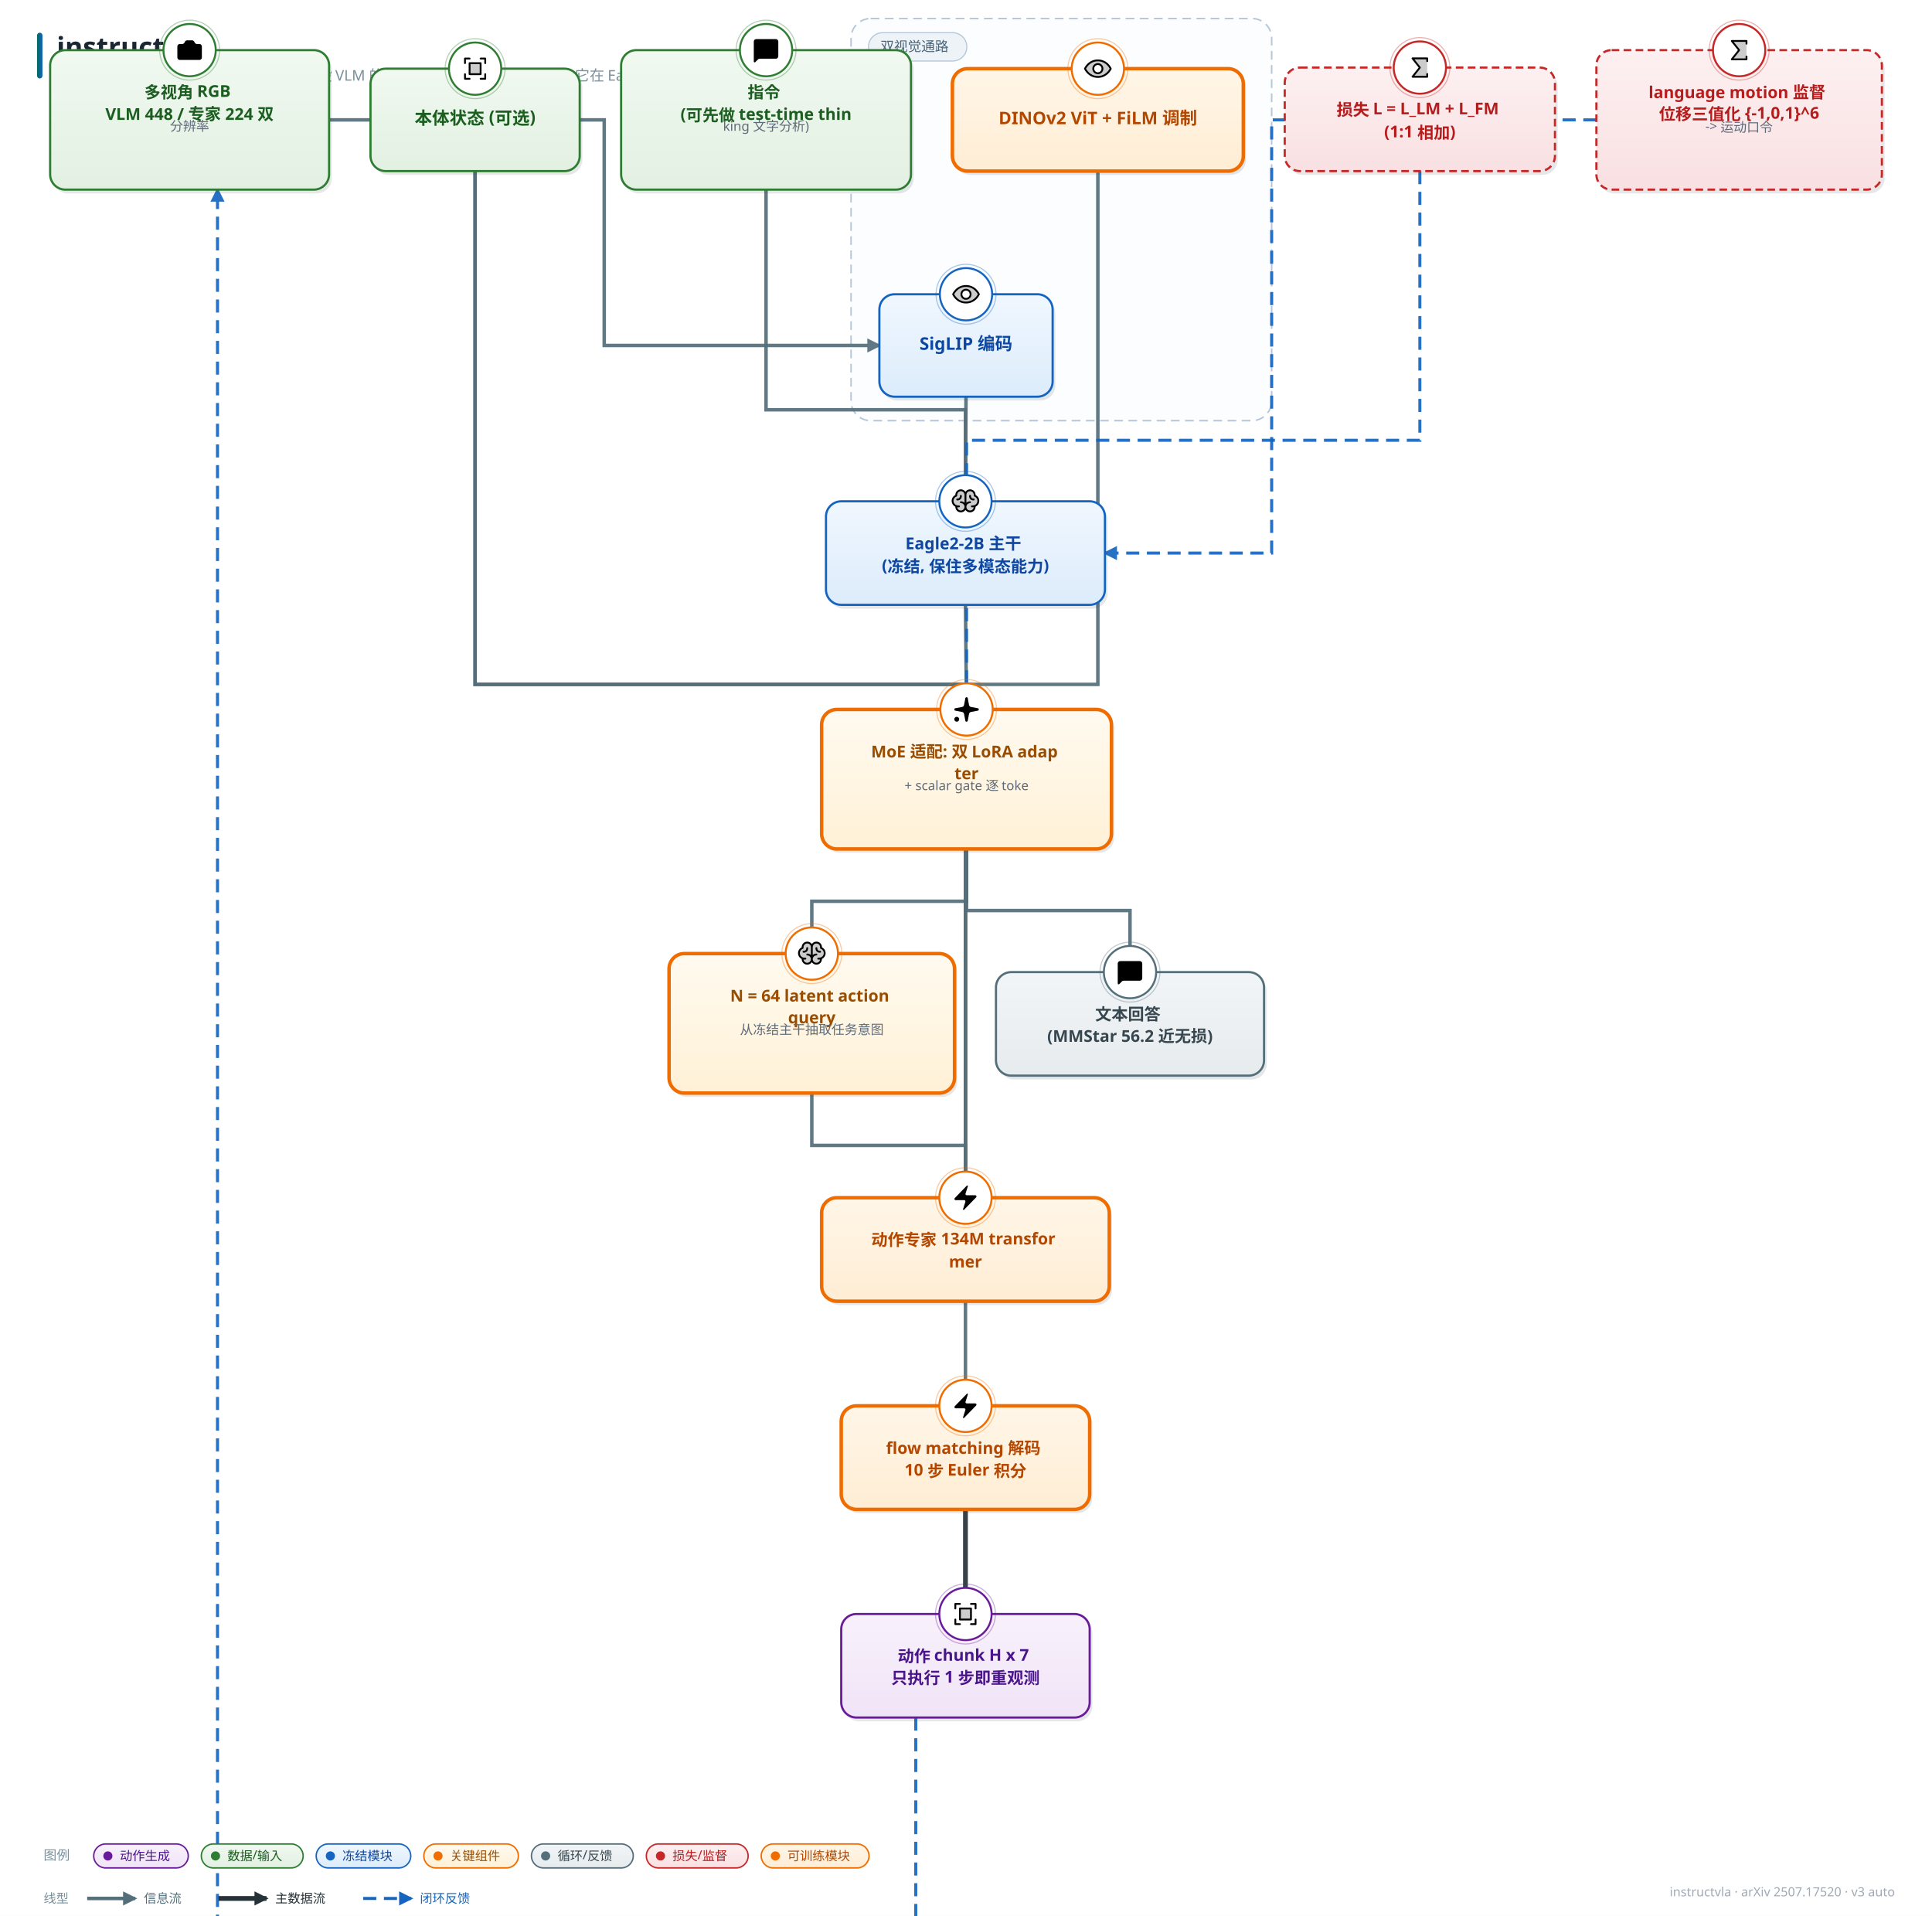
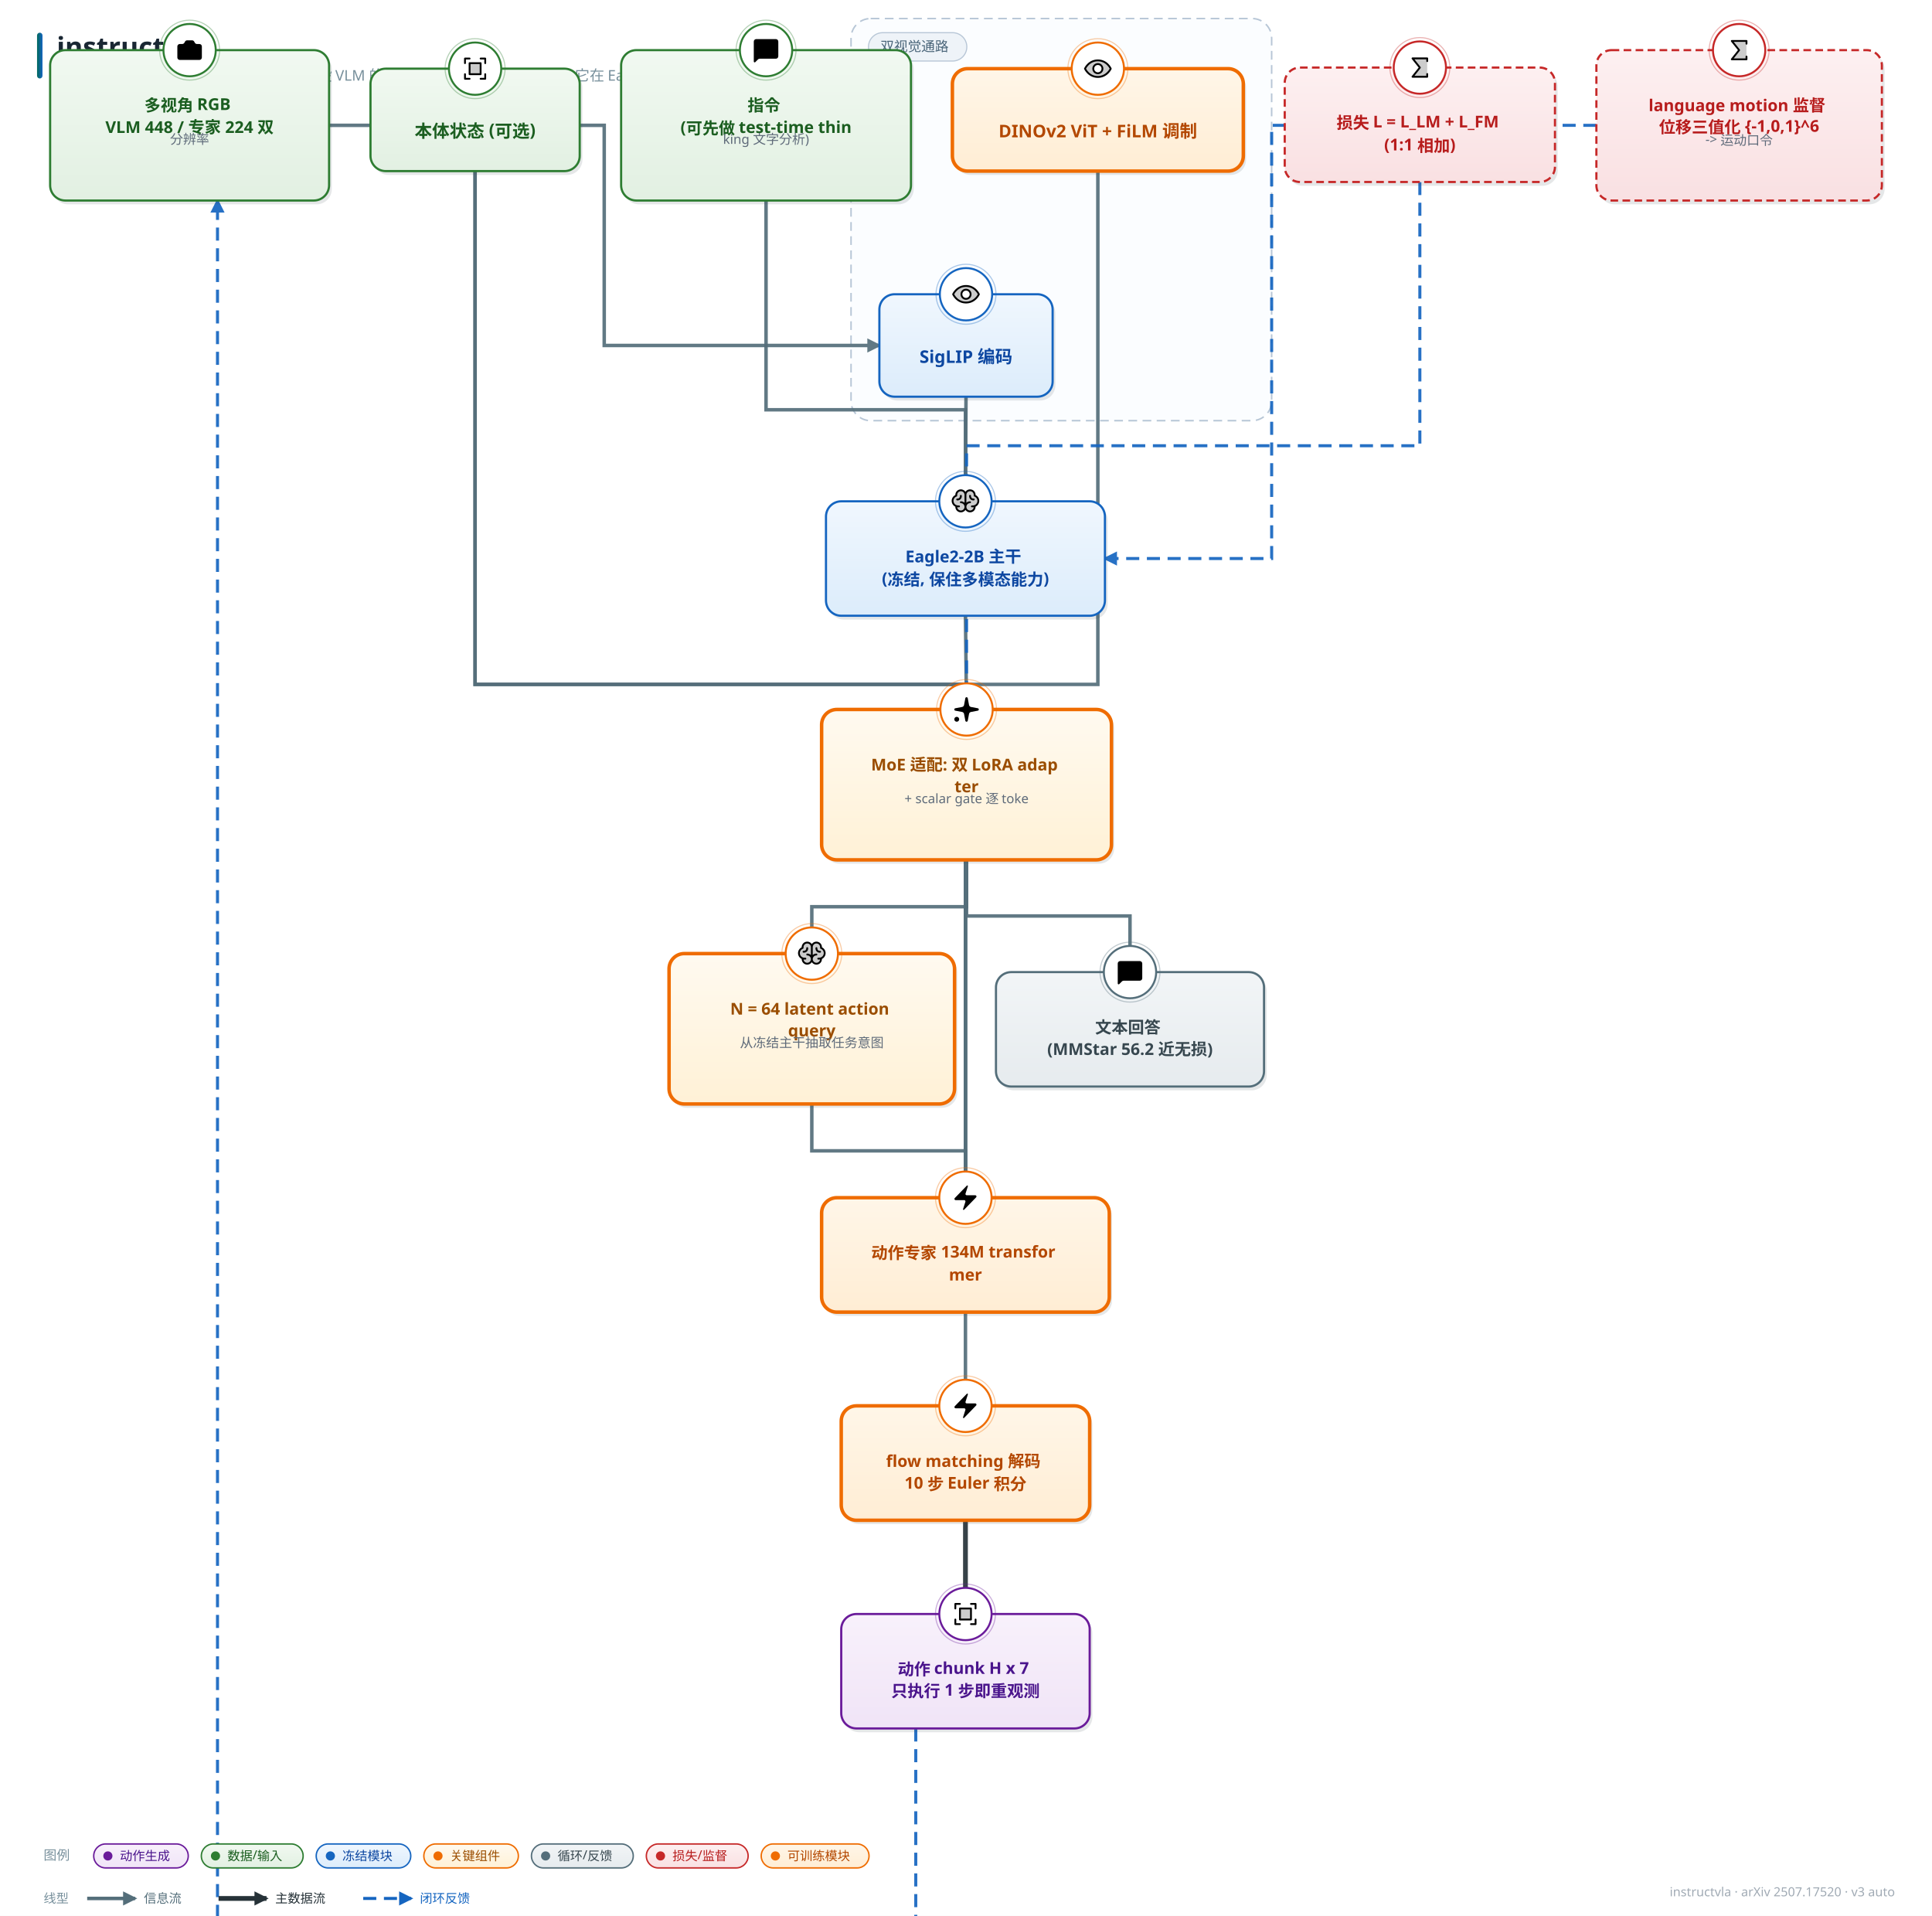
<svg xmlns="http://www.w3.org/2000/svg" width="1773" height="1758" viewBox="0 0 1773 1758" font-family="'PingFang SC','Hiragino Sans GB','Microsoft YaHei','Segoe UI',sans-serif">
  <style>text{font-family:'PingFang SC','Hiragino Sans GB','Microsoft YaHei','Segoe UI',sans-serif;} .lbl{font-weight:700;}</style>
  <defs>
    <linearGradient id="g-data" x1="0" y1="0" x2="0" y2="1">
      <stop offset="0" stop-color="#f1f9f1" />
      <stop offset="1" stop-color="#e2f0e2" />
    </linearGradient>
    <linearGradient id="g-frozen" x1="0" y1="0" x2="0" y2="1">
      <stop offset="0" stop-color="#f0f7fe" />
      <stop offset="1" stop-color="#dcecfb" />
    </linearGradient>
    <linearGradient id="g-train" x1="0" y1="0" x2="0" y2="1">
      <stop offset="0" stop-color="#fff6e8" />
      <stop offset="1" stop-color="#ffedd4" />
    </linearGradient>
    <linearGradient id="g-loss" x1="0" y1="0" x2="0" y2="1">
      <stop offset="0" stop-color="#fdf0f1" />
      <stop offset="1" stop-color="#f9e0e2" />
    </linearGradient>
    <linearGradient id="g-act" x1="0" y1="0" x2="0" y2="1">
      <stop offset="0" stop-color="#f8f1fb" />
      <stop offset="1" stop-color="#f0e4f7" />
    </linearGradient>
    <linearGradient id="g-loop" x1="0" y1="0" x2="0" y2="1">
      <stop offset="0" stop-color="#f2f5f7" />
      <stop offset="1" stop-color="#e6ebee" />
    </linearGradient>
    <linearGradient id="g-env" x1="0" y1="0" x2="0" y2="1">
      <stop offset="0" stop-color="#eef8f6" />
      <stop offset="1" stop-color="#dcf0ec" />
    </linearGradient>
    <linearGradient id="g-mem" x1="0" y1="0" x2="0" y2="1">
      <stop offset="0" stop-color="#fffef0" />
      <stop offset="1" stop-color="#fdf6d8" />
    </linearGradient>
    <linearGradient id="g-reward" x1="0" y1="0" x2="0" y2="1">
      <stop offset="0" stop-color="#fdf2f7" />
      <stop offset="1" stop-color="#f9e2ed" />
    </linearGradient>
    <linearGradient id="g-key" x1="0" y1="0" x2="0" y2="1">
      <stop offset="0" stop-color="#fffaf0" />
      <stop offset="1" stop-color="#fff1d6" />
    </linearGradient>
    <linearGradient id="g-title" x1="0" y1="0" x2="1" y2="0">
      <stop offset="0" stop-color="#00695c" />
      <stop offset="1" stop-color="#1565c0" />
    </linearGradient>
    <marker id="arr-main" viewBox="0 0 10 10" refX="8.5" refY="5" markerWidth="13" markerHeight="13" markerUnits="userSpaceOnUse" orient="auto-start-reverse">
      <path d="M0 0 L10 5 L0 10 z" fill="#546e7a" />
    </marker>
    <marker id="arr-thick" viewBox="0 0 10 10" refX="8.5" refY="5" markerWidth="13" markerHeight="13" markerUnits="userSpaceOnUse" orient="auto-start-reverse">
      <path d="M0 0 L10 5 L0 10 z" fill="#263238" />
    </marker>
    <marker id="arr-thin" viewBox="0 0 10 10" refX="8.5" refY="5" markerWidth="13" markerHeight="13" markerUnits="userSpaceOnUse" orient="auto-start-reverse">
      <path d="M0 0 L10 5 L0 10 z" fill="#9fb0bb" />
    </marker>
    <marker id="arr-fb" viewBox="0 0 10 10" refX="8.5" refY="5" markerWidth="13" markerHeight="13" markerUnits="userSpaceOnUse" orient="auto-start-reverse">
      <path d="M0 0 L10 5 L0 10 z" fill="#1565c0" />
    </marker>
    <marker id="arr-loss" viewBox="0 0 10 10" refX="8.5" refY="5" markerWidth="13" markerHeight="13" markerUnits="userSpaceOnUse" orient="auto-start-reverse">
      <path d="M0 0 L10 5 L0 10 z" fill="#c62828" />
    </marker>
  </defs>
  <rect width="1773" height="1758" fill="#ffffff" />
  <rect x="34" y="30" width="5" height="42" rx="2.5" fill="url(#g-title)" />
  <text x="52" y="52" font-size="25" font-weight="800" fill="#1a2733">instructvla</text>
  <text x="52" y="74" font-size="13.5" fill="#78909c">InstructVLA 回答「VLA 微调是否必然摧毁 VLM 的多模态推理」这一开放问题：它在 Eagle2-2B 主干上加 $N{=}64$ 个可学习 latent act</text>
  <text x="1739" y="1740" font-size="11.5" fill="#a0aab4" text-anchor="end">instructvla · arXiv 2507.17520 · v3 auto</text>
  <rect x="781" y="17" width="386" height="369" rx="18" fill="#fbfdff" stroke="#b7c6d6" stroke-width="1.4" stroke-dasharray="8 5" />
  <rect x="797" y="30" width="90.25" height="26" rx="13" fill="#eef3f8" stroke="#b7c6d6" />
  <text x="808" y="47" font-size="12.5" fill="#4a6579">双视觉通路</text>
-   <path d="M 302.0 110.0 L 554.5 110.0 L 554.5 317.0 L 807.0 317.0" fill="none" stroke="#546e7a" stroke-width="3.2" marker-end="url(#arr-main)" opacity="0.92" />
-   <path d="M 703.0 174.0 L 703.0 376.0 L 886.0 376.0 L 886.0 460.0" fill="none" stroke="#546e7a" stroke-width="3.2" marker-end="url(#arr-main)" opacity="0.92" />
+   <path d="M 302.0 115.0 L 554.5 115.0 L 554.5 317.0 L 807.0 317.0" fill="none" stroke="#546e7a" stroke-width="3.2" marker-end="url(#arr-main)" opacity="0.92" />
+   <path d="M 703.0 184.0 L 703.0 376.0 L 886.0 376.0 L 886.0 460.0" fill="none" stroke="#546e7a" stroke-width="3.2" marker-end="url(#arr-main)" opacity="0.92" />
  <path d="M 436.0 157.0 L 436.0 628.0 L 886.0 628.0 L 886.0 1099.0" fill="none" stroke="#546e7a" stroke-width="3.2" marker-end="url(#arr-main)" opacity="0.92" />
  <path d="M 886.5 364.0 L 886.0 460.0" fill="none" stroke="#546e7a" stroke-width="3.2" marker-end="url(#arr-main)" opacity="0.92" />
-   <path d="M 886.0 555.0 L 887.0 651.0" fill="none" stroke="#546e7a" stroke-width="3.2" marker-end="url(#arr-main)" opacity="0.92" />
-   <path d="M 887.0 779.0 L 887.0 835.5 L 1037.0 835.5 L 1037.0 892.0" fill="none" stroke="#546e7a" stroke-width="3.2" marker-end="url(#arr-main)" opacity="0.92" />
-   <path d="M 887.0 779.0 L 887.0 827.0 L 745.0 827.0 L 745.0 875.0" fill="none" stroke="#546e7a" stroke-width="3.2" marker-end="url(#arr-main)" opacity="0.92" />
+   <path d="M 886.0 565.0 L 887.0 651.0" fill="none" stroke="#546e7a" stroke-width="3.2" marker-end="url(#arr-main)" opacity="0.92" />
+   <path d="M 887.0 789.0 L 887.0 840.5 L 1037.0 840.5 L 1037.0 892.0" fill="none" stroke="#546e7a" stroke-width="3.2" marker-end="url(#arr-main)" opacity="0.92" />
+   <path d="M 887.0 789.0 L 887.0 832.0 L 745.0 832.0 L 745.0 875.0" fill="none" stroke="#546e7a" stroke-width="3.2" marker-end="url(#arr-main)" opacity="0.92" />
  <path d="M 1007.5 157.0 L 1007.5 628.0 L 886.0 628.0 L 886.0 1099.0" fill="none" stroke="#546e7a" stroke-width="3.2" marker-end="url(#arr-main)" opacity="0.92" />
-   <path d="M 745.0 1003.0 L 745.0 1051.0 L 886.0 1051.0 L 886.0 1099.0" fill="none" stroke="#546e7a" stroke-width="3.2" marker-end="url(#arr-main)" opacity="0.92" />
+   <path d="M 745.0 1013.0 L 745.0 1056.0 L 886.0 1056.0 L 886.0 1099.0" fill="none" stroke="#546e7a" stroke-width="3.2" marker-end="url(#arr-main)" opacity="0.92" />
  <path d="M 436.0 157.0 L 436.0 628.0 L 886.0 628.0 L 886.0 1099.0" fill="none" stroke="#546e7a" stroke-width="3.2" marker-end="url(#arr-main)" opacity="0.92" />
-   <path d="M 886.0 1194.0 L 886.0 1290.0" fill="none" stroke="#546e7a" stroke-width="3.2" marker-end="url(#arr-main)" opacity="0.92" />
-   <path d="M 886.0 1385.0 L 886.0 1481.0" fill="none" stroke="#263238" stroke-width="4.4" marker-end="url(#arr-thick)" opacity="0.92" />
-   <path d="M 840.4 1576.0 L 840.4 3062.0 L 199.6 3062.0 L 199.6 174.0" fill="none" stroke="#1565c0" stroke-width="2.8" stroke-dasharray="12 7" marker-end="url(#arr-fb)" opacity="0.92" />
-   <path d="M 1303.0 157.0 L 1303.0 404.0 L 887.0 404.0 L 887.0 651.0" fill="none" stroke="#1565c0" stroke-width="2.8" stroke-dasharray="12 7" marker-end="url(#arr-fb)" opacity="0.92" />
-   <path d="M 1465.0 110.0 L 1167.0 110.0 L 1167.0 507.5 L 1014.0 507.5" fill="none" stroke="#1565c0" stroke-width="2.8" stroke-dasharray="12 7" marker-end="url(#arr-fb)" opacity="0.92" />
-   <rect x="48.5" y="49.5" width="256" height="128" rx="14" fill="#37474f" opacity="0.13" />
-   <rect x="46" y="46" width="256" height="128" rx="14" fill="url(#g-data)" stroke="#2e7d32" stroke-width="2.0" />
+   <path d="M 886.0 1204.0 L 886.0 1290.0" fill="none" stroke="#546e7a" stroke-width="3.2" marker-end="url(#arr-main)" opacity="0.92" />
+   <path d="M 886.0 1395.0 L 886.0 1481.0" fill="none" stroke="#263238" stroke-width="4.4" marker-end="url(#arr-thick)" opacity="0.92" />
+   <path d="M 840.4 1586.0 L 840.4 3072.0 L 199.6 3072.0 L 199.6 184.0" fill="none" stroke="#1565c0" stroke-width="2.8" stroke-dasharray="12 7" marker-end="url(#arr-fb)" opacity="0.92" />
+   <path d="M 1303.0 167.0 L 1303.0 409.0 L 887.0 409.0 L 887.0 651.0" fill="none" stroke="#1565c0" stroke-width="2.8" stroke-dasharray="12 7" marker-end="url(#arr-fb)" opacity="0.92" />
+   <path d="M 1465.0 115.0 L 1167.0 115.0 L 1167.0 512.5 L 1014.0 512.5" fill="none" stroke="#1565c0" stroke-width="2.8" stroke-dasharray="12 7" marker-end="url(#arr-fb)" opacity="0.92" />
+   <rect x="48.5" y="49.5" width="256" height="138" rx="14" fill="#37474f" opacity="0.13" />
+   <rect x="46" y="46" width="256" height="138" rx="14" fill="url(#g-data)" stroke="#2e7d32" stroke-width="2.0" />
  <circle cx="174.0" cy="46" r="24" fill="#ffffff" stroke="#2e7d32" stroke-width="1.8" />
  <circle cx="174.0" cy="46" r="27.5" fill="none" stroke="#2e7d32" stroke-width="1" opacity="0.35" />
  <g transform="translate(160.5,32.5) scale(1.125)">
    <path d="M13.997 4a2 2 0 0 1 1.76 1.05l.486.9A2 2 0 0 0 18.003 7H20a2 2 0 0 1 2 2v9a2 2 0 0 1-2 2H4a2 2 0 0 1-2-2V9a2 2 0 0 1 2-2h1.997a2 2 0 0 0 1.759-1.048l.489-.904A2 2 0 0 1 10.004 4z" />
    <circle cx="12" cy="13" r="3" />
  </g>
-   <text x="174.0" y="90" font-size="15" class="lbl" fill="#1b5e20" text-anchor="middle">
+   <text x="174.0" y="102" font-size="15" class="lbl" fill="#1b5e20" text-anchor="middle">
    <tspan x="174.0" dy="0">多视角 RGB</tspan>
    <tspan x="174.0" dy="20">VLM 448 / 专家 224 双</tspan>
  </text>
-   <text x="174.0" y="120" font-size="12" fill="#5f6b7a" text-anchor="middle">分辨率</text>
+   <text x="174.0" y="132" font-size="12" fill="#5f6b7a" text-anchor="middle">分辨率</text>
  <rect x="809.5" y="273.5" width="159" height="94" rx="14" fill="#37474f" opacity="0.13" />
  <rect x="807" y="270" width="159" height="94" rx="14" fill="url(#g-frozen)" stroke="#1565c0" stroke-width="2.0" />
  <circle cx="886.5" cy="270" r="24" fill="#ffffff" stroke="#1565c0" stroke-width="1.8" />
  <circle cx="886.5" cy="270" r="27.5" fill="none" stroke="#1565c0" stroke-width="1" opacity="0.35" />
  <g transform="translate(873.0,256.5) scale(0.1055)">
    <path d="M128,56C48,56,16,128,16,128s32,72,112,72,112-72,112-72S208,56,128,56Zm0,112a40,40,0,1,1,40-40A40,40,0,0,1,128,168Z" opacity="0.2" />
    <path d="M247.31,124.76c-.35-.79-8.82-19.58-27.65-38.41C194.57,61.26,162.88,48,128,48S61.43,61.26,36.34,86.35C17.51,105.18,9,124,8.69,124.76a8,8,0,0,0,0,6.5c.35.79,8.82,19.57,27.65,38.4C61.43,194.74,93.12,208,128,208s66.57-13.26,91.66-38.34c18.83-18.83,27.3-37.61,27.65-38.4A8,8,0,0,0,247.31,124.76ZM128,192c-30.78,0-57.67-11.19-79.93-33.25A133.47,133.47,0,0,1,25,128,133.33,133.33,0,0,1,48.07,97.25C70.33,75.19,97.22,64,128,64s57.67,11.19,79.93,33.25A133.46,133.46,0,0,1,231.05,128C223.84,141.46,192.43,192,128,192Zm0-112a48,48,0,1,0,48,48A48.05,48.05,0,0,0,128,80Zm0,80a32,32,0,1,1,32-32A32,32,0,0,1,128,160Z" />
  </g>
-   <text x="886.5" y="321" font-size="16" class="lbl" fill="#0d47a1" text-anchor="middle">SigLIP 编码</text>
-   <rect x="572.5" y="49.5" width="266" height="128" rx="14" fill="#37474f" opacity="0.13" />
-   <rect x="570" y="46" width="266" height="128" rx="14" fill="url(#g-data)" stroke="#2e7d32" stroke-width="2.0" />
+   <text x="886.5" y="333" font-size="16" class="lbl" fill="#0d47a1" text-anchor="middle">SigLIP 编码</text>
+   <rect x="572.5" y="49.5" width="266" height="138" rx="14" fill="#37474f" opacity="0.13" />
+   <rect x="570" y="46" width="266" height="138" rx="14" fill="url(#g-data)" stroke="#2e7d32" stroke-width="2.0" />
  <circle cx="703.0" cy="46" r="24" fill="#ffffff" stroke="#2e7d32" stroke-width="1.8" />
  <circle cx="703.0" cy="46" r="27.5" fill="none" stroke="#2e7d32" stroke-width="1" opacity="0.35" />
  <g transform="translate(689.5,32.5) scale(1.125)">
    <path d="M22 17a2 2 0 0 1-2 2H6.828a2 2 0 0 0-1.414.586l-2.202 2.202A.71.71 0 0 1 2 21.286V5a2 2 0 0 1 2-2h16a2 2 0 0 1 2 2z" />
  </g>
-   <text x="703.0" y="90" font-size="15" class="lbl" fill="#1b5e20" text-anchor="middle">
+   <text x="703.0" y="102" font-size="15" class="lbl" fill="#1b5e20" text-anchor="middle">
    <tspan x="703.0" dy="0">指令</tspan>
    <tspan x="703.0" dy="20">(可先做 test-time thin</tspan>
  </text>
-   <text x="703.0" y="120" font-size="12" fill="#5f6b7a" text-anchor="middle">king 文字分析)</text>
-   <rect x="760.5" y="463.5" width="256" height="95" rx="14" fill="#37474f" opacity="0.13" />
-   <rect x="758" y="460" width="256" height="95" rx="14" fill="url(#g-frozen)" stroke="#1565c0" stroke-width="2.0" />
+   <text x="703.0" y="132" font-size="12" fill="#5f6b7a" text-anchor="middle">king 文字分析)</text>
+   <rect x="760.5" y="463.5" width="256" height="105" rx="14" fill="#37474f" opacity="0.13" />
+   <rect x="758" y="460" width="256" height="105" rx="14" fill="url(#g-frozen)" stroke="#1565c0" stroke-width="2.0" />
  <circle cx="886.0" cy="460" r="24" fill="#ffffff" stroke="#1565c0" stroke-width="1.8" />
  <circle cx="886.0" cy="460" r="27.5" fill="none" stroke="#1565c0" stroke-width="1" opacity="0.35" />
  <g transform="translate(872.5,446.5) scale(0.1055)">
    <path d="M240,124a48,48,0,0,1-32,45.27h0V176a40,40,0,0,1-80,0,40,40,0,0,1-80,0v-6.73h0a48,48,0,0,1,0-90.54V72a40,40,0,0,1,80,0,40,40,0,0,1,80,0v6.73A48,48,0,0,1,240,124Z" opacity="0.2" />
    <path d="M248,124a56.11,56.11,0,0,0-32-50.61V72a48,48,0,0,0-88-26.49A48,48,0,0,0,40,72v1.39a56,56,0,0,0,0,101.2V176a48,48,0,0,0,88,26.49A48,48,0,0,0,216,176v-1.41A56.09,56.09,0,0,0,248,124ZM88,208a32,32,0,0,1-31.81-28.56A55.87,55.87,0,0,0,64,180h8a8,8,0,0,0,0-16H64A40,40,0,0,1,50.67,86.27,8,8,0,0,0,56,78.73V72a32,32,0,0,1,64,0v68.26A47.8,47.8,0,0,0,88,128a8,8,0,0,0,0,16,32,32,0,0,1,0,64Zm104-44h-8a8,8,0,0,0,0,16h8a55.87,55.87,0,0,0,7.81-.56A32,32,0,1,1,168,144a8,8,0,0,0,0-16,47.8,47.8,0,0,0-32,12.26V72a32,32,0,0,1,64,0v6.73a8,8,0,0,0,5.33,7.54A40,40,0,0,1,192,164Zm16-52a8,8,0,0,1-8,8h-4a36,36,0,0,1-36-36V80a8,8,0,0,1,16,0v4a20,20,0,0,0,20,20h4A8,8,0,0,1,208,112ZM60,120H56a8,8,0,0,1,0-16h4A20,20,0,0,0,80,84V80a8,8,0,0,1,16,0v4A36,36,0,0,1,60,120Z" />
  </g>
-   <text x="886.0" y="504" font-size="15" class="lbl" fill="#0d47a1" text-anchor="middle">
+   <text x="886.0" y="516" font-size="15" class="lbl" fill="#0d47a1" text-anchor="middle">
    <tspan x="886.0" dy="0">Eagle2-2B 主干</tspan>
    <tspan x="886.0" dy="20">(冻结, 保住多模态能力)</tspan>
  </text>
  <rect x="342.5" y="66.5" width="192" height="94" rx="14" fill="#37474f" opacity="0.13" />
  <rect x="340" y="63" width="192" height="94" rx="14" fill="url(#g-data)" stroke="#2e7d32" stroke-width="2.0" />
  <circle cx="436.0" cy="63" r="24" fill="#ffffff" stroke="#2e7d32" stroke-width="1.8" />
  <circle cx="436.0" cy="63" r="27.5" fill="none" stroke="#2e7d32" stroke-width="1" opacity="0.35" />
  <g transform="translate(422.5,49.5) scale(0.1055)">
    <path d="M176,80v96H80V80Z" opacity="0.2" />
    <path d="M224,40V80a8,8,0,0,1-16,0V48H176a8,8,0,0,1,0-16h40A8,8,0,0,1,224,40ZM80,208H48V176a8,8,0,0,0-16,0v40a8,8,0,0,0,8,8H80a8,8,0,0,0,0-16Zm136-40a8,8,0,0,0-8,8v32H176a8,8,0,0,0,0,16h40a8,8,0,0,0,8-8V176A8,8,0,0,0,216,168ZM40,88a8,8,0,0,0,8-8V48H80a8,8,0,0,0,0-16H40a8,8,0,0,0-8,8V80A8,8,0,0,0,40,88ZM80,72h96a8,8,0,0,1,8,8v96a8,8,0,0,1-8,8H80a8,8,0,0,1-8-8V80A8,8,0,0,1,80,72Zm8,96h80V88H88Z" />
  </g>
-   <text x="436.0" y="114" font-size="16" class="lbl" fill="#1b5e20" text-anchor="middle">本体状态 (可选)</text>
-   <rect x="756.5" y="1102.5" width="264" height="95" rx="14" fill="#37474f" opacity="0.13" />
-   <rect x="754" y="1099" width="264" height="95" rx="14" fill="url(#g-train)" stroke="#ef6c00" stroke-width="3.2" />
+   <text x="436.0" y="126" font-size="16" class="lbl" fill="#1b5e20" text-anchor="middle">本体状态 (可选)</text>
+   <rect x="756.5" y="1102.5" width="264" height="105" rx="14" fill="#37474f" opacity="0.13" />
+   <rect x="754" y="1099" width="264" height="105" rx="14" fill="url(#g-train)" stroke="#ef6c00" stroke-width="3.2" />
  <circle cx="886.0" cy="1099" r="24" fill="#ffffff" stroke="#ef6c00" stroke-width="1.8" />
  <circle cx="886.0" cy="1099" r="27.5" fill="none" stroke="#ef6c00" stroke-width="1" opacity="0.35" />
  <g transform="translate(872.5,1085.5) scale(1.125)">
    <path d="M4 14a1 1 0 0 1-.78-1.63l9.9-10.2a.5.5 0 0 1 .86.46l-1.92 6.02A1 1 0 0 0 13 10h7a1 1 0 0 1 .78 1.63l-9.9 10.2a.5.5 0 0 1-.86-.46l1.92-6.02A1 1 0 0 0 11 14z" />
  </g>
-   <text x="886.0" y="1143" font-size="15" class="lbl" fill="#b34700" text-anchor="middle">
+   <text x="886.0" y="1155" font-size="15" class="lbl" fill="#b34700" text-anchor="middle">
    <tspan x="886.0" dy="0">动作专家 134M transfor</tspan>
    <tspan x="886.0" dy="20">mer</tspan>
  </text>
  <rect x="876.5" y="66.5" width="267" height="94" rx="14" fill="#37474f" opacity="0.13" />
  <rect x="874" y="63" width="267" height="94" rx="14" fill="url(#g-train)" stroke="#ef6c00" stroke-width="3.2" />
  <circle cx="1007.5" cy="63" r="24" fill="#ffffff" stroke="#ef6c00" stroke-width="1.8" />
  <circle cx="1007.5" cy="63" r="27.5" fill="none" stroke="#ef6c00" stroke-width="1" opacity="0.35" />
  <g transform="translate(994.0,49.5) scale(0.1055)">
    <path d="M128,56C48,56,16,128,16,128s32,72,112,72,112-72,112-72S208,56,128,56Zm0,112a40,40,0,1,1,40-40A40,40,0,0,1,128,168Z" opacity="0.2" />
    <path d="M247.31,124.76c-.35-.79-8.82-19.58-27.65-38.41C194.57,61.26,162.88,48,128,48S61.43,61.26,36.34,86.35C17.51,105.18,9,124,8.69,124.76a8,8,0,0,0,0,6.5c.35.79,8.82,19.57,27.65,38.4C61.43,194.74,93.12,208,128,208s66.57-13.26,91.66-38.34c18.83-18.83,27.3-37.61,27.65-38.4A8,8,0,0,0,247.31,124.76ZM128,192c-30.78,0-57.67-11.19-79.93-33.25A133.47,133.47,0,0,1,25,128,133.33,133.33,0,0,1,48.07,97.25C70.33,75.19,97.22,64,128,64s57.67,11.19,79.93,33.25A133.46,133.46,0,0,1,231.05,128C223.84,141.46,192.43,192,128,192Zm0-112a48,48,0,1,0,48,48A48.05,48.05,0,0,0,128,80Zm0,80a32,32,0,1,1,32-32A32,32,0,0,1,128,160Z" />
  </g>
-   <text x="1007.5" y="114" font-size="16" class="lbl" fill="#b34700" text-anchor="middle">DINOv2 ViT + FiLM 调制</text>
-   <rect x="756.5" y="654.5" width="266" height="128" rx="14" fill="#37474f" opacity="0.13" />
-   <rect x="754" y="651" width="266" height="128" rx="14" fill="url(#g-key)" stroke="#ef6c00" stroke-width="3.2" />
+   <text x="1007.5" y="126" font-size="16" class="lbl" fill="#b34700" text-anchor="middle">DINOv2 ViT + FiLM 调制</text>
+   <rect x="756.5" y="654.5" width="266" height="138" rx="14" fill="#37474f" opacity="0.13" />
+   <rect x="754" y="651" width="266" height="138" rx="14" fill="url(#g-key)" stroke="#ef6c00" stroke-width="3.2" />
  <circle cx="887.0" cy="651" r="24" fill="#ffffff" stroke="#ef6c00" stroke-width="1.8" />
  <circle cx="887.0" cy="651" r="27.5" fill="none" stroke="#ef6c00" stroke-width="1" opacity="0.35" />
  <g transform="translate(873.5,637.5) scale(1.125)">
    <path d="M11.017 2.814a1 1 0 0 1 1.966 0l1.051 5.558a2 2 0 0 0 1.594 1.594l5.558 1.051a1 1 0 0 1 0 1.966l-5.558 1.051a2 2 0 0 0-1.594 1.594l-1.051 5.558a1 1 0 0 1-1.966 0l-1.051-5.558a2 2 0 0 0-1.594-1.594l-5.558-1.051a1 1 0 0 1 0-1.966l5.558-1.051a2 2 0 0 0 1.594-1.594z" />
    <path d="M20 2v4" />
    <path d="M22 4h-4" />
    <circle cx="4" cy="20" r="2" />
  </g>
-   <text x="887.0" y="695" font-size="15" class="lbl" fill="#9a4d00" text-anchor="middle">
+   <text x="887.0" y="707" font-size="15" class="lbl" fill="#9a4d00" text-anchor="middle">
    <tspan x="887.0" dy="0">MoE 适配: 双 LoRA adap</tspan>
    <tspan x="887.0" dy="20">ter</tspan>
  </text>
-   <text x="887.0" y="725" font-size="12" fill="#5f6b7a" text-anchor="middle">+ scalar gate 逐 toke</text>
-   <rect x="916.5" y="895.5" width="246" height="95" rx="14" fill="#37474f" opacity="0.13" />
-   <rect x="914" y="892" width="246" height="95" rx="14" fill="url(#g-loop)" stroke="#546e7a" stroke-width="2.0" />
+   <text x="887.0" y="737" font-size="12" fill="#5f6b7a" text-anchor="middle">+ scalar gate 逐 toke</text>
+   <rect x="916.5" y="895.5" width="246" height="105" rx="14" fill="#37474f" opacity="0.13" />
+   <rect x="914" y="892" width="246" height="105" rx="14" fill="url(#g-loop)" stroke="#546e7a" stroke-width="2.0" />
  <circle cx="1037.0" cy="892" r="24" fill="#ffffff" stroke="#546e7a" stroke-width="1.8" />
  <circle cx="1037.0" cy="892" r="27.5" fill="none" stroke="#546e7a" stroke-width="1" opacity="0.35" />
  <g transform="translate(1023.5,878.5) scale(1.125)">
    <path d="M22 17a2 2 0 0 1-2 2H6.828a2 2 0 0 0-1.414.586l-2.202 2.202A.71.71 0 0 1 2 21.286V5a2 2 0 0 1 2-2h16a2 2 0 0 1 2 2z" />
  </g>
-   <text x="1037.0" y="936" font-size="15" class="lbl" fill="#37474f" text-anchor="middle">
+   <text x="1037.0" y="948" font-size="15" class="lbl" fill="#37474f" text-anchor="middle">
    <tspan x="1037.0" dy="0">文本回答</tspan>
    <tspan x="1037.0" dy="20">(MMStar 56.2 近无损)</tspan>
  </text>
-   <rect x="616.5" y="878.5" width="262" height="128" rx="14" fill="#37474f" opacity="0.13" />
-   <rect x="614" y="875" width="262" height="128" rx="14" fill="url(#g-key)" stroke="#ef6c00" stroke-width="3.2" />
+   <rect x="616.5" y="878.5" width="262" height="138" rx="14" fill="#37474f" opacity="0.13" />
+   <rect x="614" y="875" width="262" height="138" rx="14" fill="url(#g-key)" stroke="#ef6c00" stroke-width="3.2" />
  <circle cx="745.0" cy="875" r="24" fill="#ffffff" stroke="#ef6c00" stroke-width="1.8" />
  <circle cx="745.0" cy="875" r="27.5" fill="none" stroke="#ef6c00" stroke-width="1" opacity="0.35" />
  <g transform="translate(731.5,861.5) scale(0.1055)">
    <path d="M240,124a48,48,0,0,1-32,45.27h0V176a40,40,0,0,1-80,0,40,40,0,0,1-80,0v-6.73h0a48,48,0,0,1,0-90.54V72a40,40,0,0,1,80,0,40,40,0,0,1,80,0v6.73A48,48,0,0,1,240,124Z" opacity="0.2" />
    <path d="M248,124a56.11,56.11,0,0,0-32-50.61V72a48,48,0,0,0-88-26.49A48,48,0,0,0,40,72v1.39a56,56,0,0,0,0,101.2V176a48,48,0,0,0,88,26.49A48,48,0,0,0,216,176v-1.41A56.09,56.09,0,0,0,248,124ZM88,208a32,32,0,0,1-31.81-28.56A55.87,55.87,0,0,0,64,180h8a8,8,0,0,0,0-16H64A40,40,0,0,1,50.67,86.27,8,8,0,0,0,56,78.73V72a32,32,0,0,1,64,0v68.26A47.8,47.8,0,0,0,88,128a8,8,0,0,0,0,16,32,32,0,0,1,0,64Zm104-44h-8a8,8,0,0,0,0,16h8a55.87,55.87,0,0,0,7.81-.56A32,32,0,1,1,168,144a8,8,0,0,0,0-16,47.8,47.8,0,0,0-32,12.26V72a32,32,0,0,1,64,0v6.73a8,8,0,0,0,5.33,7.54A40,40,0,0,1,192,164Zm16-52a8,8,0,0,1-8,8h-4a36,36,0,0,1-36-36V80a8,8,0,0,1,16,0v4a20,20,0,0,0,20,20h4A8,8,0,0,1,208,112ZM60,120H56a8,8,0,0,1,0-16h4A20,20,0,0,0,80,84V80a8,8,0,0,1,16,0v4A36,36,0,0,1,60,120Z" />
  </g>
-   <text x="745.0" y="919" font-size="15" class="lbl" fill="#9a4d00" text-anchor="middle">
+   <text x="745.0" y="931" font-size="15" class="lbl" fill="#9a4d00" text-anchor="middle">
    <tspan x="745.0" dy="0">N = 64 latent action </tspan>
    <tspan x="745.0" dy="20">query</tspan>
  </text>
-   <text x="745.0" y="949" font-size="12" fill="#5f6b7a" text-anchor="middle">从冻结主干抽取任务意图 </text>
-   <rect x="774.5" y="1293.5" width="228" height="95" rx="14" fill="#37474f" opacity="0.13" />
-   <rect x="772" y="1290" width="228" height="95" rx="14" fill="url(#g-train)" stroke="#ef6c00" stroke-width="3.2" />
+   <text x="745.0" y="961" font-size="12" fill="#5f6b7a" text-anchor="middle">从冻结主干抽取任务意图 </text>
+   <rect x="774.5" y="1293.5" width="228" height="105" rx="14" fill="#37474f" opacity="0.13" />
+   <rect x="772" y="1290" width="228" height="105" rx="14" fill="url(#g-train)" stroke="#ef6c00" stroke-width="3.2" />
  <circle cx="886.0" cy="1290" r="24" fill="#ffffff" stroke="#ef6c00" stroke-width="1.8" />
  <circle cx="886.0" cy="1290" r="27.5" fill="none" stroke="#ef6c00" stroke-width="1" opacity="0.35" />
  <g transform="translate(872.5,1276.5) scale(1.125)">
    <path d="M4 14a1 1 0 0 1-.78-1.63l9.9-10.2a.5.5 0 0 1 .86.46l-1.92 6.02A1 1 0 0 0 13 10h7a1 1 0 0 1 .78 1.63l-9.9 10.2a.5.5 0 0 1-.86-.46l1.92-6.02A1 1 0 0 0 11 14z" />
  </g>
-   <text x="886.0" y="1334" font-size="15" class="lbl" fill="#b34700" text-anchor="middle">
+   <text x="886.0" y="1346" font-size="15" class="lbl" fill="#b34700" text-anchor="middle">
    <tspan x="886.0" dy="0">flow matching 解码</tspan>
    <tspan x="886.0" dy="20">10 步 Euler 积分</tspan>
  </text>
-   <rect x="774.5" y="1484.5" width="228" height="95" rx="14" fill="#37474f" opacity="0.13" />
-   <rect x="772" y="1481" width="228" height="95" rx="14" fill="url(#g-act)" stroke="#6a1b9a" stroke-width="2.0" />
+   <rect x="774.5" y="1484.5" width="228" height="105" rx="14" fill="#37474f" opacity="0.13" />
+   <rect x="772" y="1481" width="228" height="105" rx="14" fill="url(#g-act)" stroke="#6a1b9a" stroke-width="2.0" />
  <circle cx="886.0" cy="1481" r="24" fill="#ffffff" stroke="#6a1b9a" stroke-width="1.8" />
  <circle cx="886.0" cy="1481" r="27.5" fill="none" stroke="#6a1b9a" stroke-width="1" opacity="0.35" />
  <g transform="translate(872.5,1467.5) scale(0.1055)">
    <path d="M176,80v96H80V80Z" opacity="0.2" />
    <path d="M224,40V80a8,8,0,0,1-16,0V48H176a8,8,0,0,1,0-16h40A8,8,0,0,1,224,40ZM80,208H48V176a8,8,0,0,0-16,0v40a8,8,0,0,0,8,8H80a8,8,0,0,0,0-16Zm136-40a8,8,0,0,0-8,8v32H176a8,8,0,0,0,0,16h40a8,8,0,0,0,8-8V176A8,8,0,0,0,216,168ZM40,88a8,8,0,0,0,8-8V48H80a8,8,0,0,0,0-16H40a8,8,0,0,0-8,8V80A8,8,0,0,0,40,88ZM80,72h96a8,8,0,0,1,8,8v96a8,8,0,0,1-8,8H80a8,8,0,0,1-8-8V80A8,8,0,0,1,80,72Zm8,96h80V88H88Z" />
  </g>
-   <text x="886.0" y="1525" font-size="15" class="lbl" fill="#4a148c" text-anchor="middle">
+   <text x="886.0" y="1537" font-size="15" class="lbl" fill="#4a148c" text-anchor="middle">
    <tspan x="886.0" dy="0">动作 chunk H x 7</tspan>
    <tspan x="886.0" dy="20">只执行 1 步即重观测</tspan>
  </text>
-   <rect x="1181.5" y="65.5" width="248" height="95" rx="14" fill="#37474f" opacity="0.13" />
-   <rect x="1179" y="62" width="248" height="95" rx="14" fill="url(#g-loss)" stroke="#c62828" stroke-width="2.0" stroke-dasharray="7 4" />
+   <rect x="1181.5" y="65.5" width="248" height="105" rx="14" fill="#37474f" opacity="0.13" />
+   <rect x="1179" y="62" width="248" height="105" rx="14" fill="url(#g-loss)" stroke="#c62828" stroke-width="2.0" stroke-dasharray="7 4" />
  <circle cx="1303.0" cy="62" r="24" fill="#ffffff" stroke="#c62828" stroke-width="1.8" />
  <circle cx="1303.0" cy="62" r="27.5" fill="none" stroke="#c62828" stroke-width="1" opacity="0.35" />
  <g transform="translate(1289.5,48.5) scale(0.1055)">
    <path d="M192,48V208H64l64-80L64,48Z" opacity="0.2" />
    <path d="M184,72V56H80.65l53.6,67a8,8,0,0,1,0,10l-53.6,67H184V184a8,8,0,0,1,16,0v24a8,8,0,0,1-8,8H64a8,8,0,0,1-6.25-13l60-75-60-75A8,8,0,0,1,64,40H192a8,8,0,0,1,8,8V72a8,8,0,0,1-16,0Z" />
  </g>
-   <text x="1303.0" y="106" font-size="15" class="lbl" fill="#b71c1c" text-anchor="middle">
+   <text x="1303.0" y="118" font-size="15" class="lbl" fill="#b71c1c" text-anchor="middle">
    <tspan x="1303.0" dy="0">损失 L = L_LM + L_FM</tspan>
    <tspan x="1303.0" dy="20">(1:1 相加)</tspan>
  </text>
-   <rect x="1467.5" y="49.5" width="262" height="128" rx="14" fill="#37474f" opacity="0.13" />
-   <rect x="1465" y="46" width="262" height="128" rx="14" fill="url(#g-loss)" stroke="#c62828" stroke-width="2.0" stroke-dasharray="7 4" />
+   <rect x="1467.5" y="49.5" width="262" height="138" rx="14" fill="#37474f" opacity="0.13" />
+   <rect x="1465" y="46" width="262" height="138" rx="14" fill="url(#g-loss)" stroke="#c62828" stroke-width="2.0" stroke-dasharray="7 4" />
  <circle cx="1596.0" cy="46" r="24" fill="#ffffff" stroke="#c62828" stroke-width="1.8" />
  <circle cx="1596.0" cy="46" r="27.5" fill="none" stroke="#c62828" stroke-width="1" opacity="0.35" />
  <g transform="translate(1582.5,32.5) scale(0.1055)">
    <path d="M192,48V208H64l64-80L64,48Z" opacity="0.2" />
    <path d="M184,72V56H80.65l53.6,67a8,8,0,0,1,0,10l-53.6,67H184V184a8,8,0,0,1,16,0v24a8,8,0,0,1-8,8H64a8,8,0,0,1-6.25-13l60-75-60-75A8,8,0,0,1,64,40H192a8,8,0,0,1,8,8V72a8,8,0,0,1-16,0Z" />
  </g>
-   <text x="1596.0" y="90" font-size="15" class="lbl" fill="#b71c1c" text-anchor="middle">
+   <text x="1596.0" y="102" font-size="15" class="lbl" fill="#b71c1c" text-anchor="middle">
    <tspan x="1596.0" dy="0">language motion 监督</tspan>
    <tspan x="1596.0" dy="20">位移三值化 {-1,0,1}^6 </tspan>
  </text>
-   <text x="1596.0" y="120" font-size="12" fill="#5f6b7a" text-anchor="middle">-&gt; 运动口令</text>
-   <g transform="translate(199.6,2681.4)">
+   <text x="1596.0" y="132" font-size="12" fill="#5f6b7a" text-anchor="middle">-&gt; 运动口令</text>
+   <g transform="translate(199.6,2691.4)">
    <rect x="-98.1" y="-11" width="196.2" height="22" rx="11" fill="#ffffff" stroke="#1565c0" stroke-width="1.2" />
    <text y="4" font-size="12" fill="#1565c0" font-weight="600" text-anchor="middle">"激进闭环 2.51-4.96 Hz (A1</text>
  </g>
  <text x="40" y="1706.5" font-size="12" fill="#78909c">图例</text>
  <g>
    <rect x="86" y="1692" width="86.76" height="22" rx="11" fill="url(#g-act)" stroke="#6a1b9a" stroke-width="1.3" />
    <circle cx="99" cy="1703" r="4.2" fill="#6a1b9a" />
    <text x="110" y="1707" font-size="11.5" fill="#4a148c">动作生成</text>
  </g>
  <g>
    <rect x="184.76" y="1692" width="93.43" height="22" rx="11" fill="url(#g-data)" stroke="#2e7d32" stroke-width="1.3" />
    <circle cx="197.76" cy="1703" r="4.2" fill="#2e7d32" />
    <text x="208.76" y="1707" font-size="11.5" fill="#1b5e20">数据/输入</text>
  </g>
  <g>
    <rect x="290.19" y="1692" width="86.76" height="22" rx="11" fill="url(#g-frozen)" stroke="#1565c0" stroke-width="1.3" />
    <circle cx="303.19" cy="1703" r="4.2" fill="#1565c0" />
    <text x="314.19" y="1707" font-size="11.5" fill="#0d47a1">冻结模块</text>
  </g>
  <g>
    <rect x="388.95" y="1692" width="86.76" height="22" rx="11" fill="url(#g-key)" stroke="#ef6c00" stroke-width="1.3" />
    <circle cx="401.95" cy="1703" r="4.2" fill="#ef6c00" />
    <text x="412.95" y="1707" font-size="11.5" fill="#9a4d00">关键组件</text>
  </g>
  <g>
    <rect x="487.71" y="1692" width="93.43" height="22" rx="11" fill="url(#g-loop)" stroke="#546e7a" stroke-width="1.3" />
    <circle cx="500.71" cy="1703" r="4.2" fill="#546e7a" />
    <text x="511.71" y="1707" font-size="11.5" fill="#37474f">循环/反馈</text>
  </g>
  <g>
    <rect x="593.14" y="1692" width="93.43" height="22" rx="11" fill="url(#g-loss)" stroke="#c62828" stroke-width="1.3" />
    <circle cx="606.14" cy="1703" r="4.2" fill="#c62828" />
    <text x="617.14" y="1707" font-size="11.5" fill="#b71c1c">损失/监督</text>
  </g>
  <g>
    <rect x="698.57" y="1692" width="98.95" height="22" rx="11" fill="url(#g-train)" stroke="#ef6c00" stroke-width="1.3" />
    <circle cx="711.57" cy="1703" r="4.2" fill="#ef6c00" />
    <text x="722.57" y="1707" font-size="11.5" fill="#b34700">可训练模块</text>
  </g>
  <text x="40" y="1746" font-size="11.5" fill="#78909c">线型</text>
  <g>
    <path d="M 80 1742 h 44" stroke="#546e7a" stroke-width="3.2" marker-end="url(#arr-main)" />
    <text x="132" y="1746" font-size="11.5" fill="#546e7a">信息流</text>
  </g>
  <g>
    <path d="M 200.57 1742 h 44" stroke="#263238" stroke-width="4.4" marker-end="url(#arr-thick)" />
    <text x="252.57" y="1746" font-size="11.5" fill="#263238">主数据流</text>
  </g>
  <g>
    <path d="M 333.33 1742 h 44" stroke="#1565c0" stroke-width="2.8" stroke-dasharray="12 7" marker-end="url(#arr-fb)" />
    <text x="385.33" y="1746" font-size="11.5" fill="#1565c0">闭环反馈</text>
  </g>
</svg>
